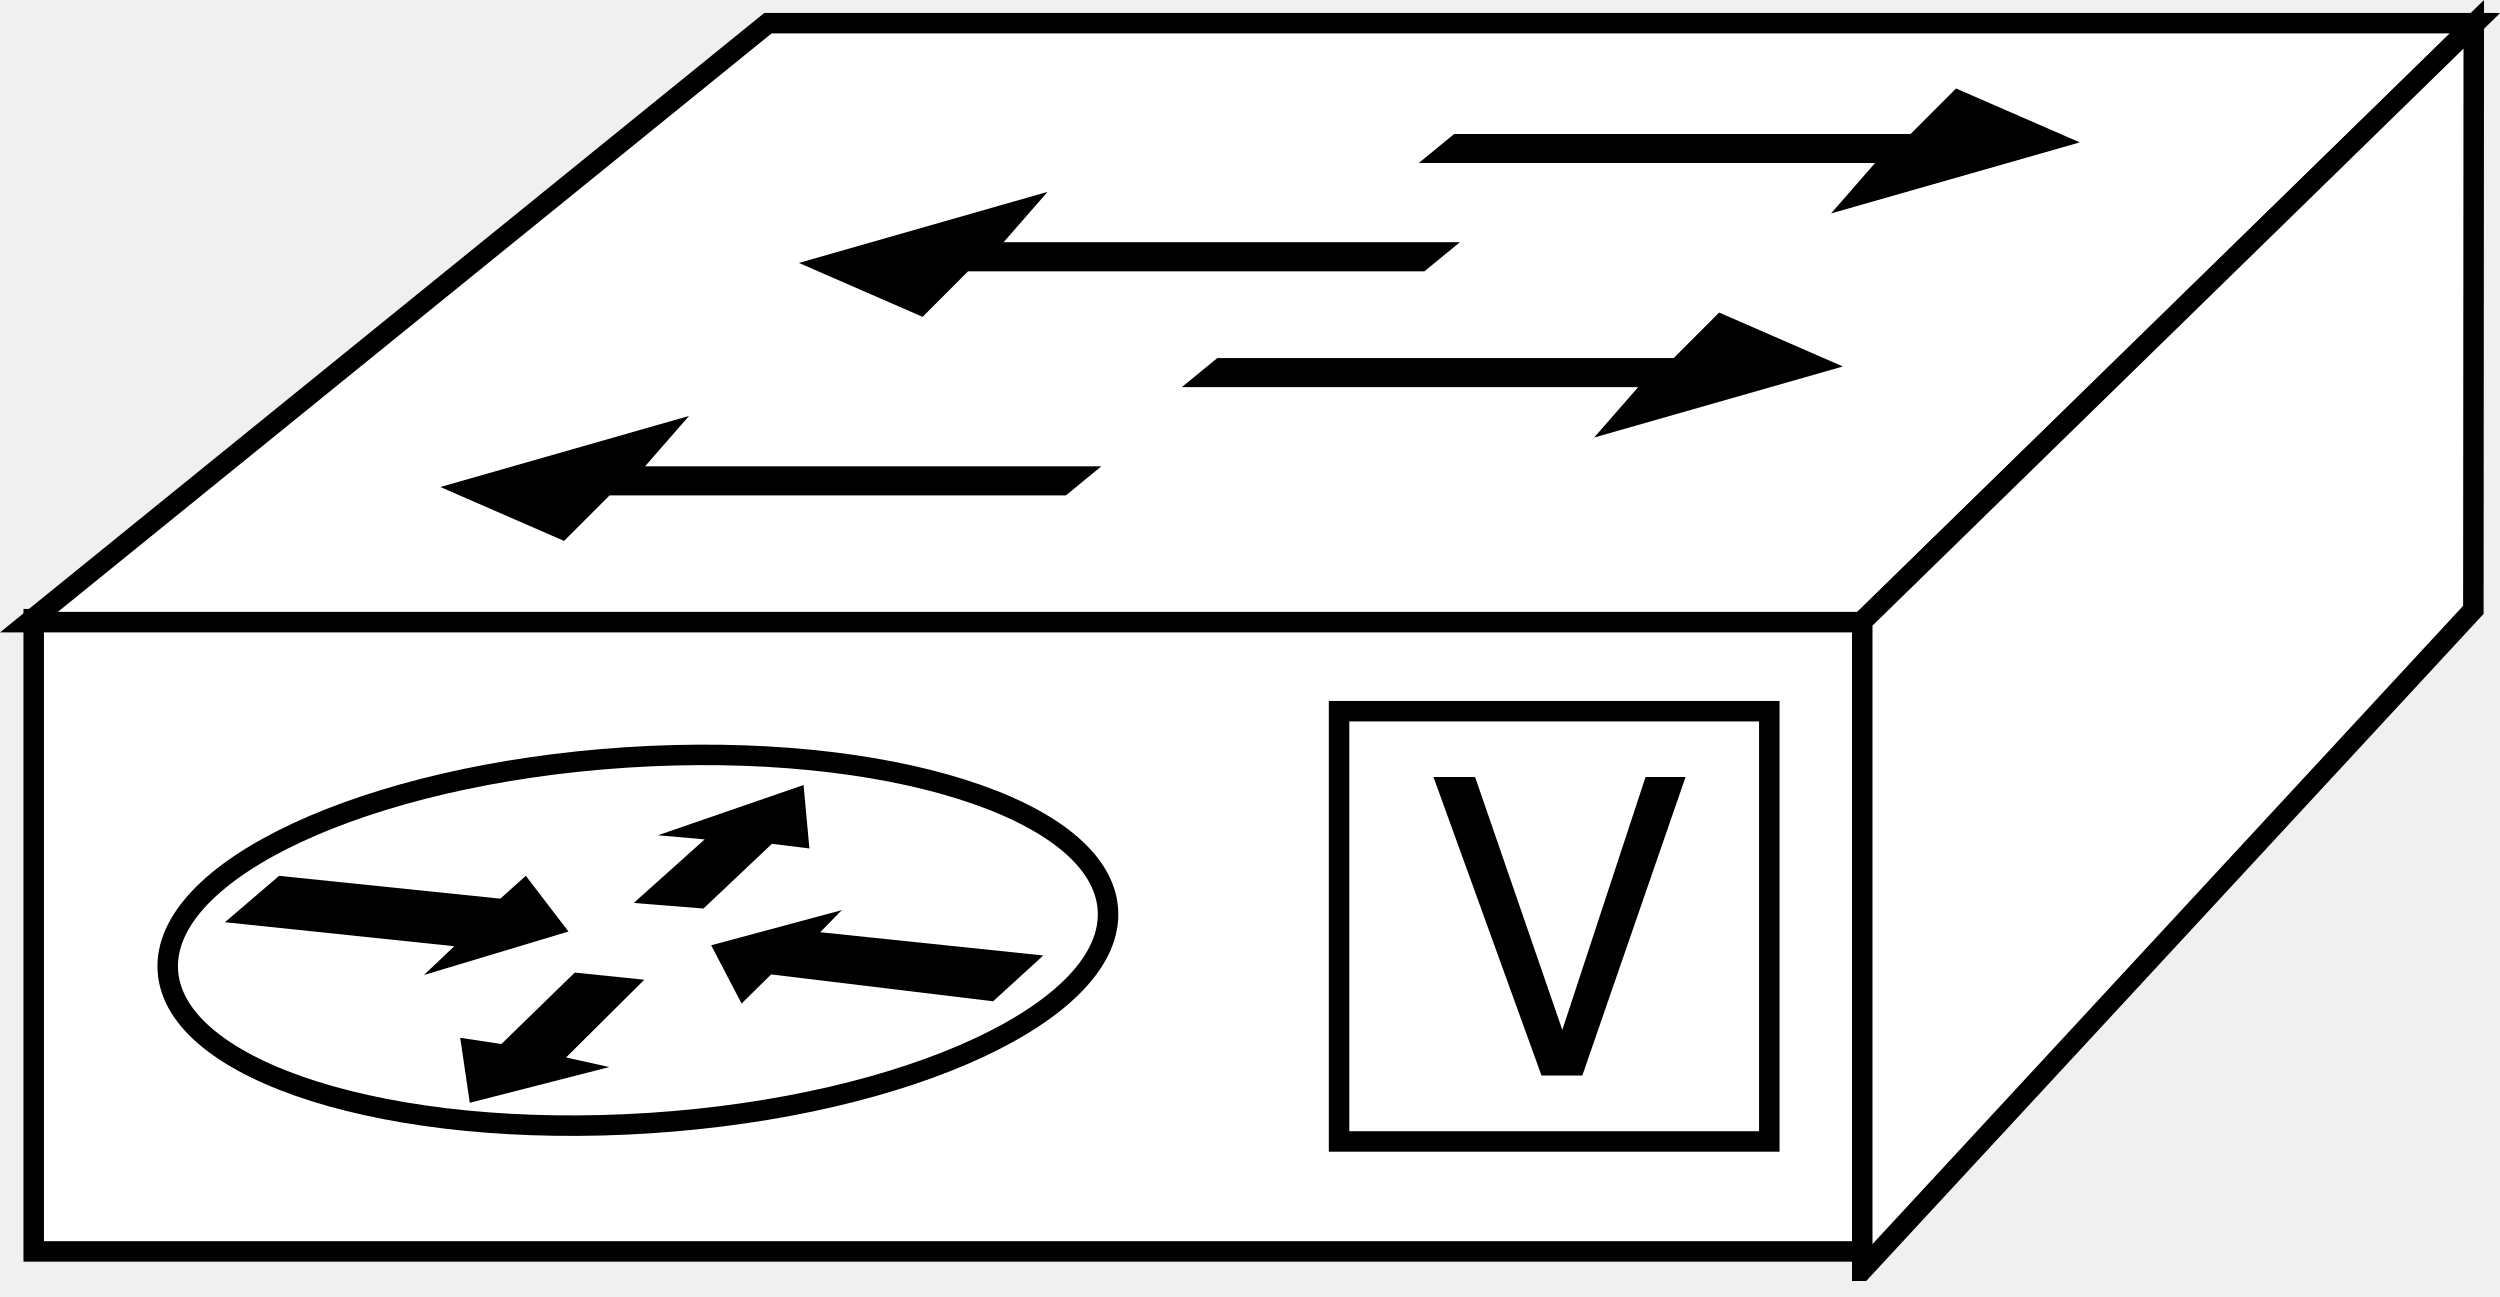
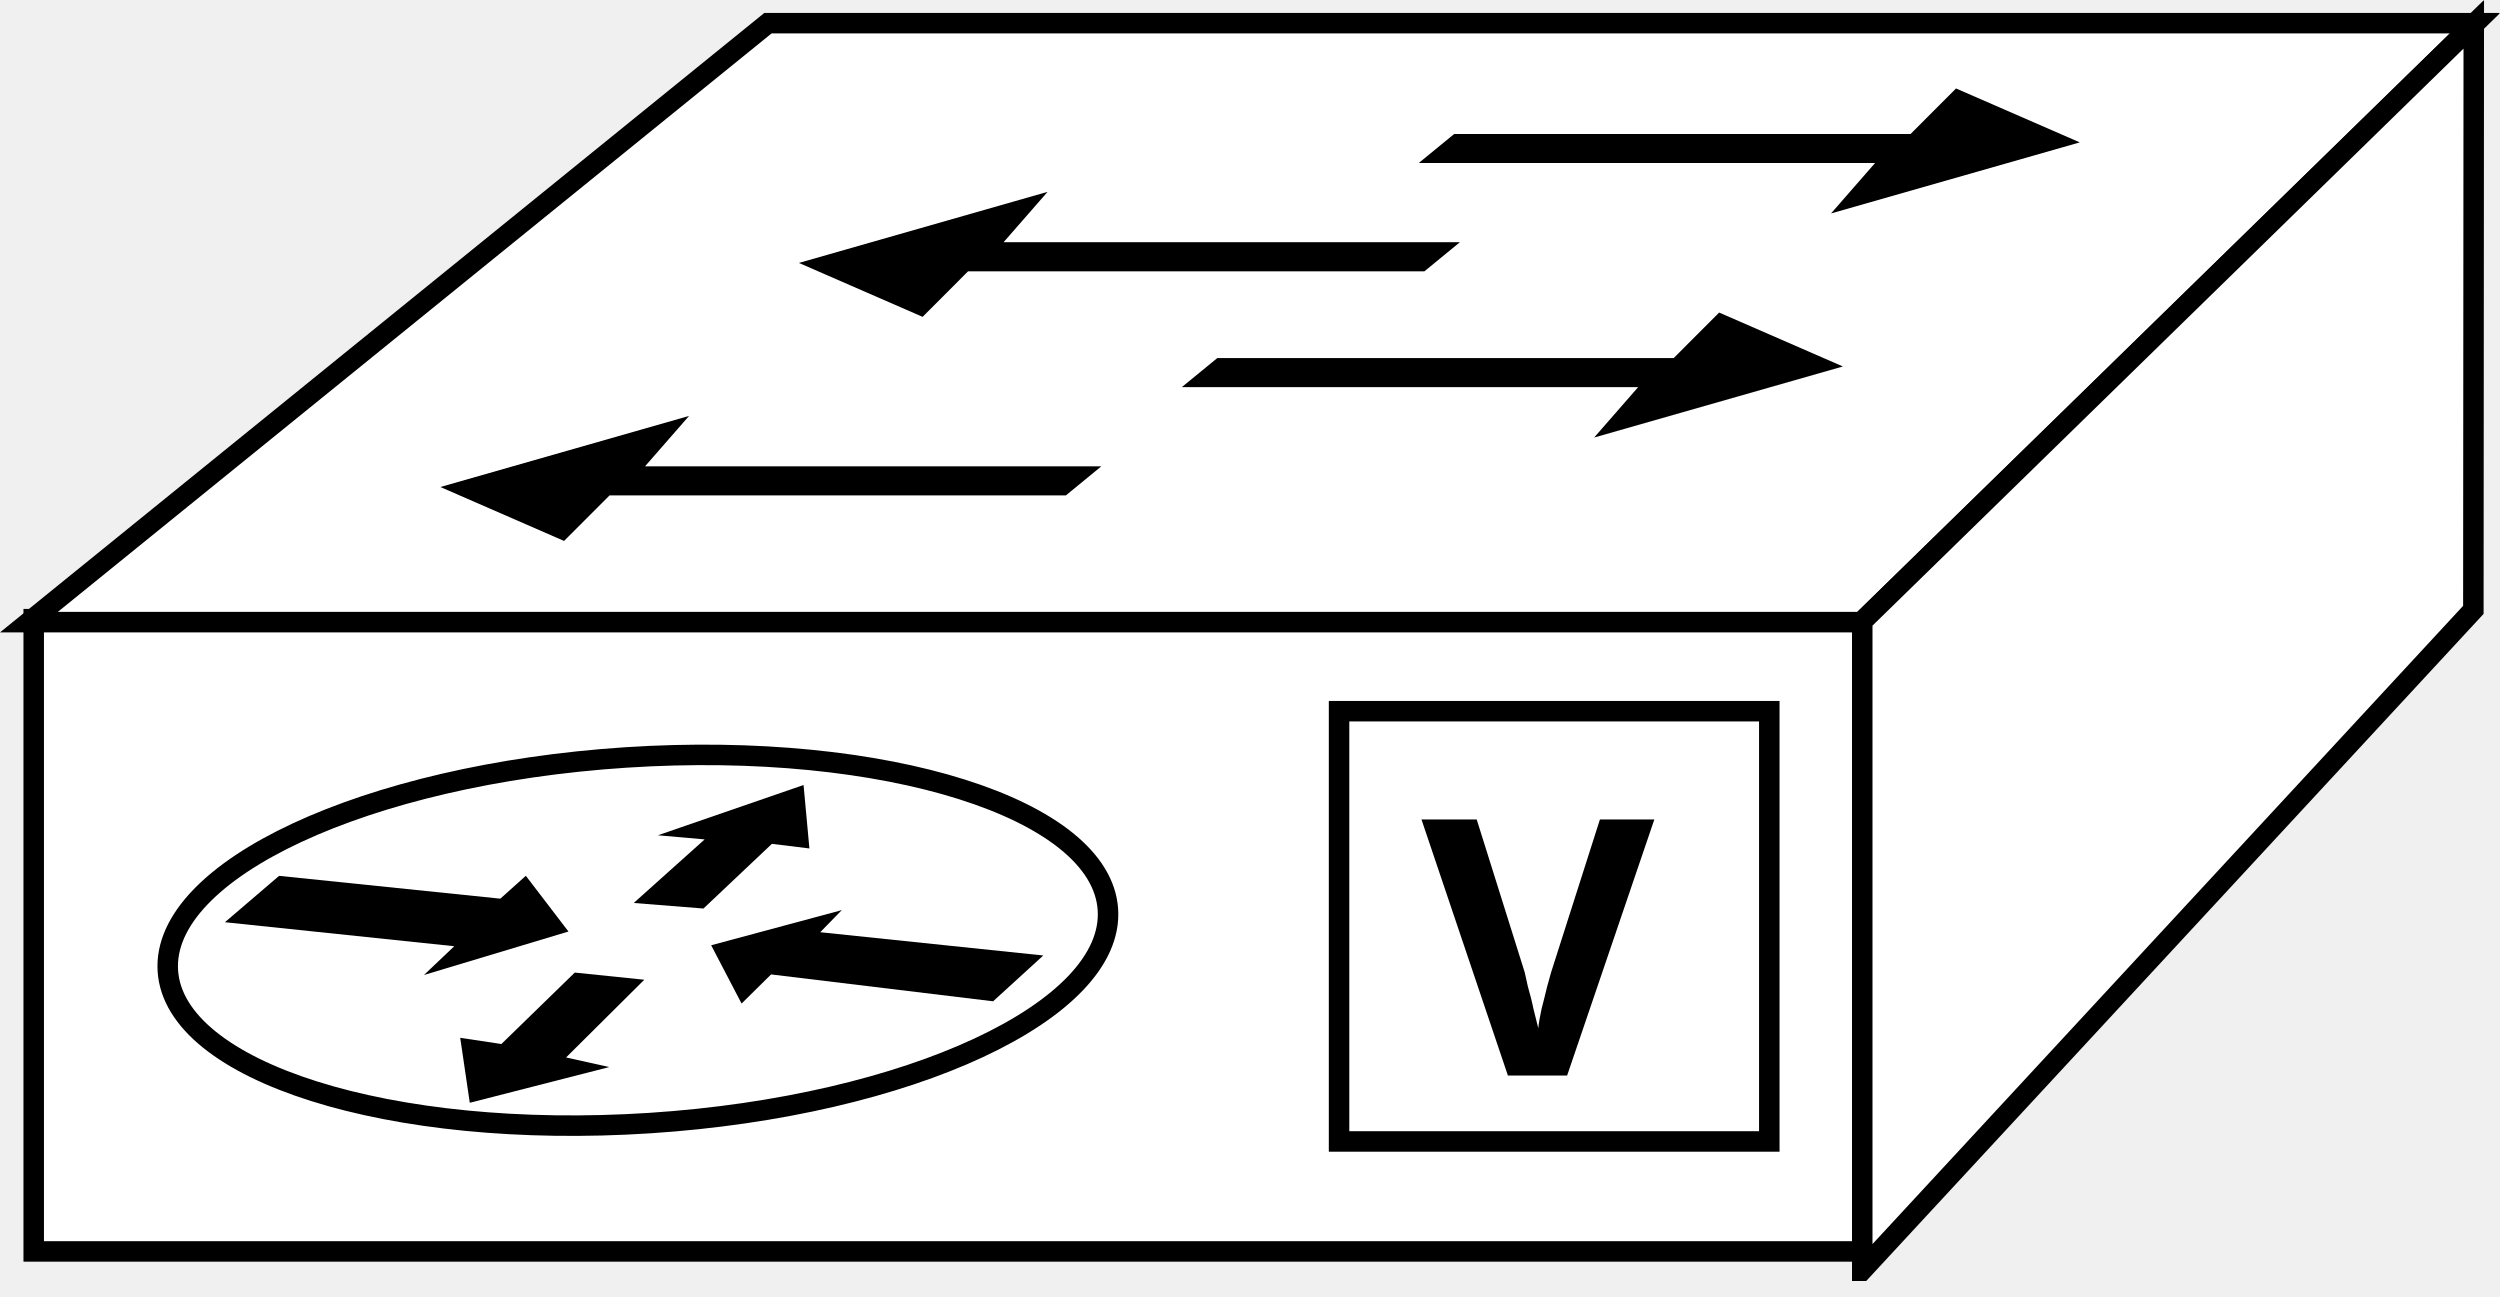
<svg xmlns="http://www.w3.org/2000/svg" viewBox="0 0 65.08 33.747" height="33.747" width="65.08" xml:space="preserve" id="svg2" version="1.1">
  <defs id="defs6">
    <clipPath id="clipPath20" clipPathUnits="userSpaceOnUse">
      <path id="path18" d="M 0,3 V 253 H 488 V 3 Z" />
    </clipPath>
  </defs>
  <g transform="matrix(1.333333,0,0,-1.333333,0,33.74667)" id="g10">
    <g transform="scale(0.1)" id="g12">
      <g id="g14">
        <g clip-path="url(#clipPath20)" id="g16">
          <path id="path22" style="fill:#FFFFFF;fill-opacity:1;fill-rule:nonzero;stroke:none" d="m 6.582,8.77 h 357.195 v 123.445 H 6.582 Z" />
          <path id="path24" style="fill:none;stroke:#000000;stroke-width:4;stroke-linecap:butt;stroke-linejoin:miter;stroke-miterlimit:4;stroke-dasharray:none;stroke-opacity:1" d="M 363.777,8.77 V 132.215 H 6.582 V 8.77 Z" />
          <path id="path26" style="fill:#FFFFFF;fill-opacity:1;fill-rule:nonzero;stroke:none" d="M 5.645,131.633 149.934,248.574 H 483.23 L 363.445,131.633 H 5.645" />
          <path id="path28" style="fill:none;stroke:#000000;stroke-width:4;stroke-linecap:butt;stroke-linejoin:miter;stroke-miterlimit:4;stroke-dasharray:none;stroke-opacity:1" d="M 5.645,131.633 149.934,248.574 H 483.23 L 363.445,131.633 Z" />
          <path id="path30" style="fill:#FFFFFF;fill-opacity:1;fill-rule:nonzero;stroke:none" d="M 363.586,5.105 482.898,134.031 482.98,248.359 363.586,131.797 V 5.105" />
          <path id="path32" style="fill:none;stroke:#000000;stroke-width:4;stroke-linecap:butt;stroke-linejoin:miter;stroke-miterlimit:4;stroke-dasharray:none;stroke-opacity:1" d="M 363.586,5.105 482.898,134.031 482.98,248.359 363.586,131.797 Z" />
          <path id="path34" style="fill:#000000;fill-opacity:1;fill-rule:nonzero;stroke:none" d="m 215.027,162.059 -6.929,-5.684 h -89.094 l -8.875,-8.887 -24.152,10.528 48.554,13.879 -8.593,-9.836 h 89.089" />
          <path id="path36" style="fill:#000000;fill-opacity:1;fill-rule:nonzero;stroke:none" d="m 285.027,205.809 -6.929,-5.684 h -89.094 l -8.875,-8.887 -24.152,10.528 48.554,13.879 -8.593,-9.836 h 89.089" />
          <path id="path38" style="fill:#000000;fill-opacity:1;fill-rule:nonzero;stroke:none" d="m 230.742,177.52 6.922,5.671 h 89.106 l 8.875,8.887 24.16,-10.527 -48.567,-13.875 8.598,9.844 h -89.094" />
          <path id="path40" style="fill:#000000;fill-opacity:1;fill-rule:nonzero;stroke:none" d="m 276.992,221.27 6.922,5.671 h 89.106 l 8.875,8.887 24.16,-10.527 -48.567,-13.875 8.598,9.844 h -89.094" />
          <path id="path42" style="fill:#FFFFFF;fill-opacity:1;fill-rule:nonzero;stroke:none" d="m 261.438,30.242 h 84 v 84.004 h -84 z" />
          <path id="path44" style="fill:none;stroke:#000000;stroke-width:4;stroke-linecap:butt;stroke-linejoin:miter;stroke-miterlimit:4;stroke-dasharray:none;stroke-opacity:1" d="m 345.438,30.242 v 84.004 h -84 V 30.242 Z" />
          <g transform="scale(10)" id="g46">
-             <text id="text50" style="font-variant:normal;font-weight:normal;font-size:8px;font-family:Helvetica;-inkscape-font-specification:Helvetica;writing-mode:lr-tb;fill:#000000;fill-opacity:1;fill-rule:nonzero;stroke:none" transform="matrix(1,0,0,-1,27.7527,4.31133)">
+             <text id="text50" style="font-variant:normal;font-weight:bold;font-size:7px;font-family:'Arial-BoldMT';fill:#000000;fill-opacity:1;" transform="matrix(1,0,0,-1,27.7527,4.31133)">
              <tspan id="tspan48" y="0" x="0">V</tspan>
            </text>
          </g>
          <path id="path52" style="fill:#FFFFFF;fill-opacity:1;fill-rule:nonzero;stroke:none" d="m 126.863,33.828 c 50.688,3.309 90.727,21.973 89.446,41.68 -1.289,19.707 -43.411,33.008 -94.09,29.707 C 71.523,101.902 31.484,83.254 32.773,63.535 34.062,43.828 76.18,30.527 126.863,33.828" />
          <path id="path54" style="fill:none;stroke:#000000;stroke-width:4;stroke-linecap:butt;stroke-linejoin:miter;stroke-miterlimit:4;stroke-dasharray:none;stroke-opacity:1" d="m 126.863,33.828 c 50.688,3.309 90.727,21.973 89.446,41.68 -1.289,19.707 -43.411,33.008 -94.09,29.707 C 71.523,101.902 31.484,83.254 32.773,63.535 34.062,43.828 76.18,30.527 126.863,33.828 Z" />
          <path id="path56" style="fill:#000000;fill-opacity:1;fill-rule:nonzero;stroke:none" d="m 102.664,82.109 8.32,-10.879 -28.211,-8.488 5.918,5.617 -44.777,4.688 10.578,9.051 43.191,-4.453 4.98,4.465" />
          <path id="path58" style="fill:#000000;fill-opacity:1;fill-rule:nonzero;stroke:none" d="m 144.785,57.168 -5.937,11.379 25.507,6.863 -4.218,-4.316 43.554,-4.543 -9.796,-8.945 -43.348,5.246 -5.762,-5.684" />
          <path id="path60" style="fill:#000000;fill-opacity:1;fill-rule:nonzero;stroke:none" d="m 128.445,90.019 28.442,9.816 1.14,-12.387 -7.324,0.898 -13.359,-12.625 -13.614,1.082 13.848,12.414 -9.133,0.801" />
          <path id="path62" style="fill:#000000;fill-opacity:1;fill-rule:nonzero;stroke:none" d="m 118.945,44.766 -27.226,-6.973 -1.867,12.684 8.039,-1.211 14.328,13.949 13.57,-1.398 -15.269,-15.176 8.425,-1.875" />
        </g>
      </g>
    </g>
  </g>
</svg>
